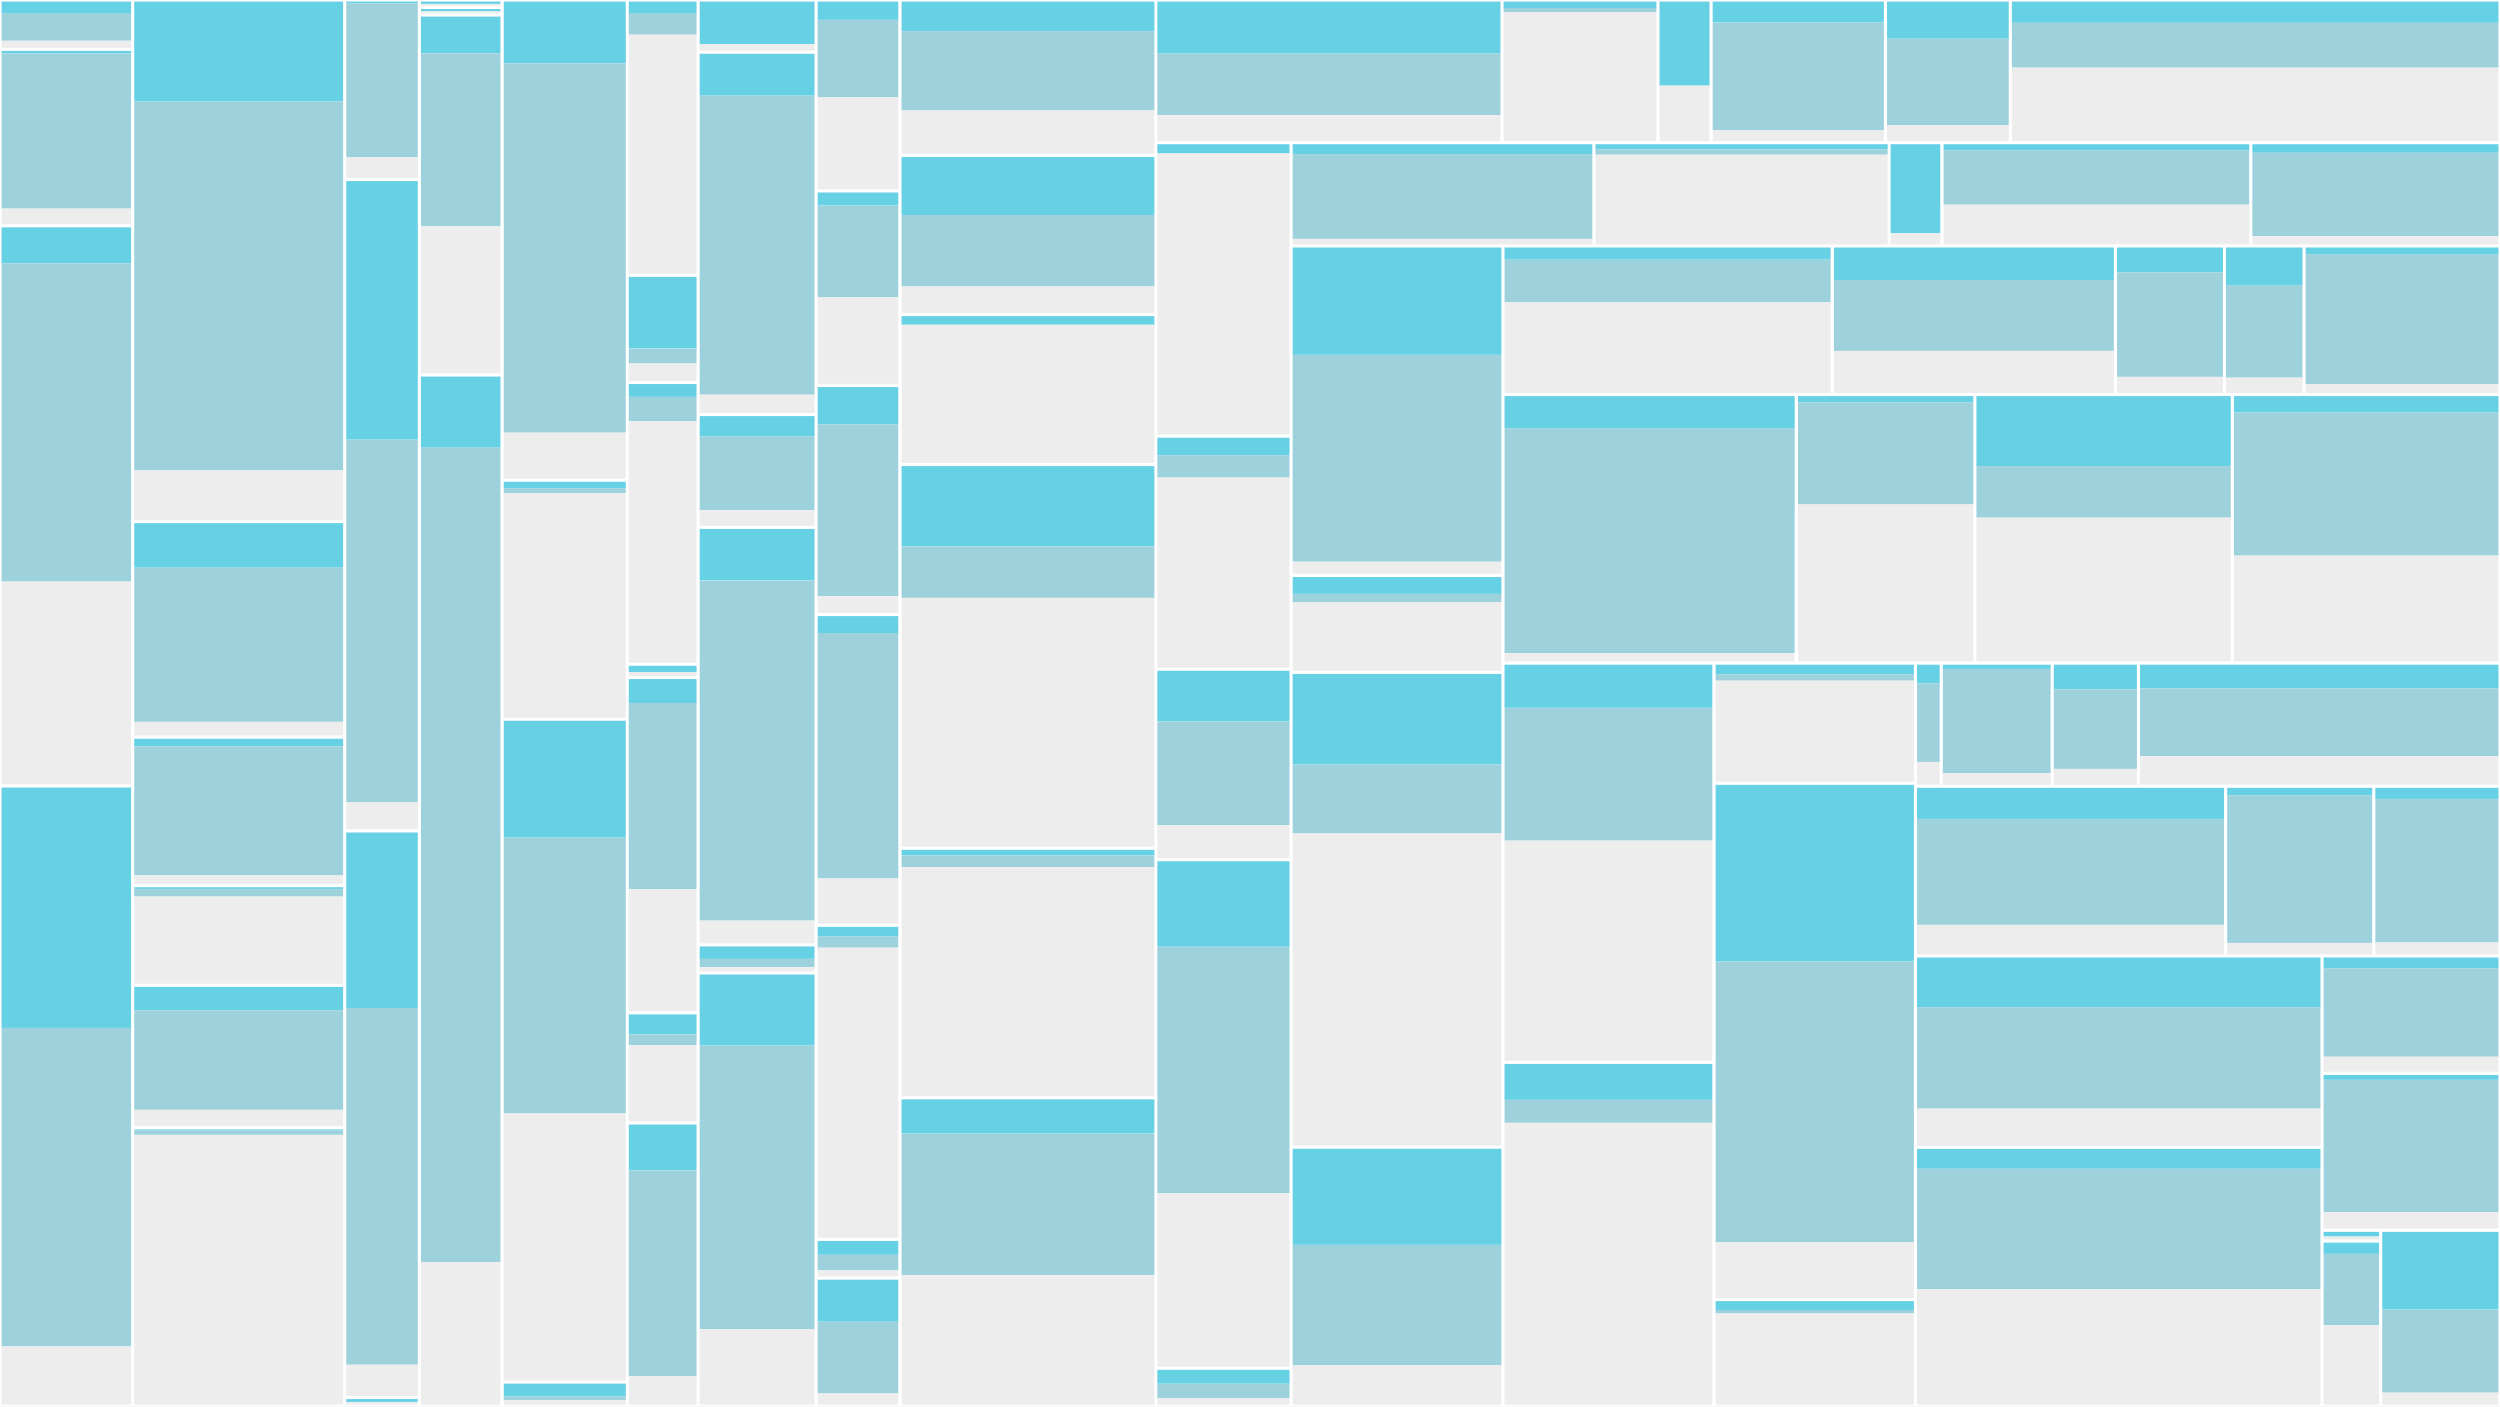
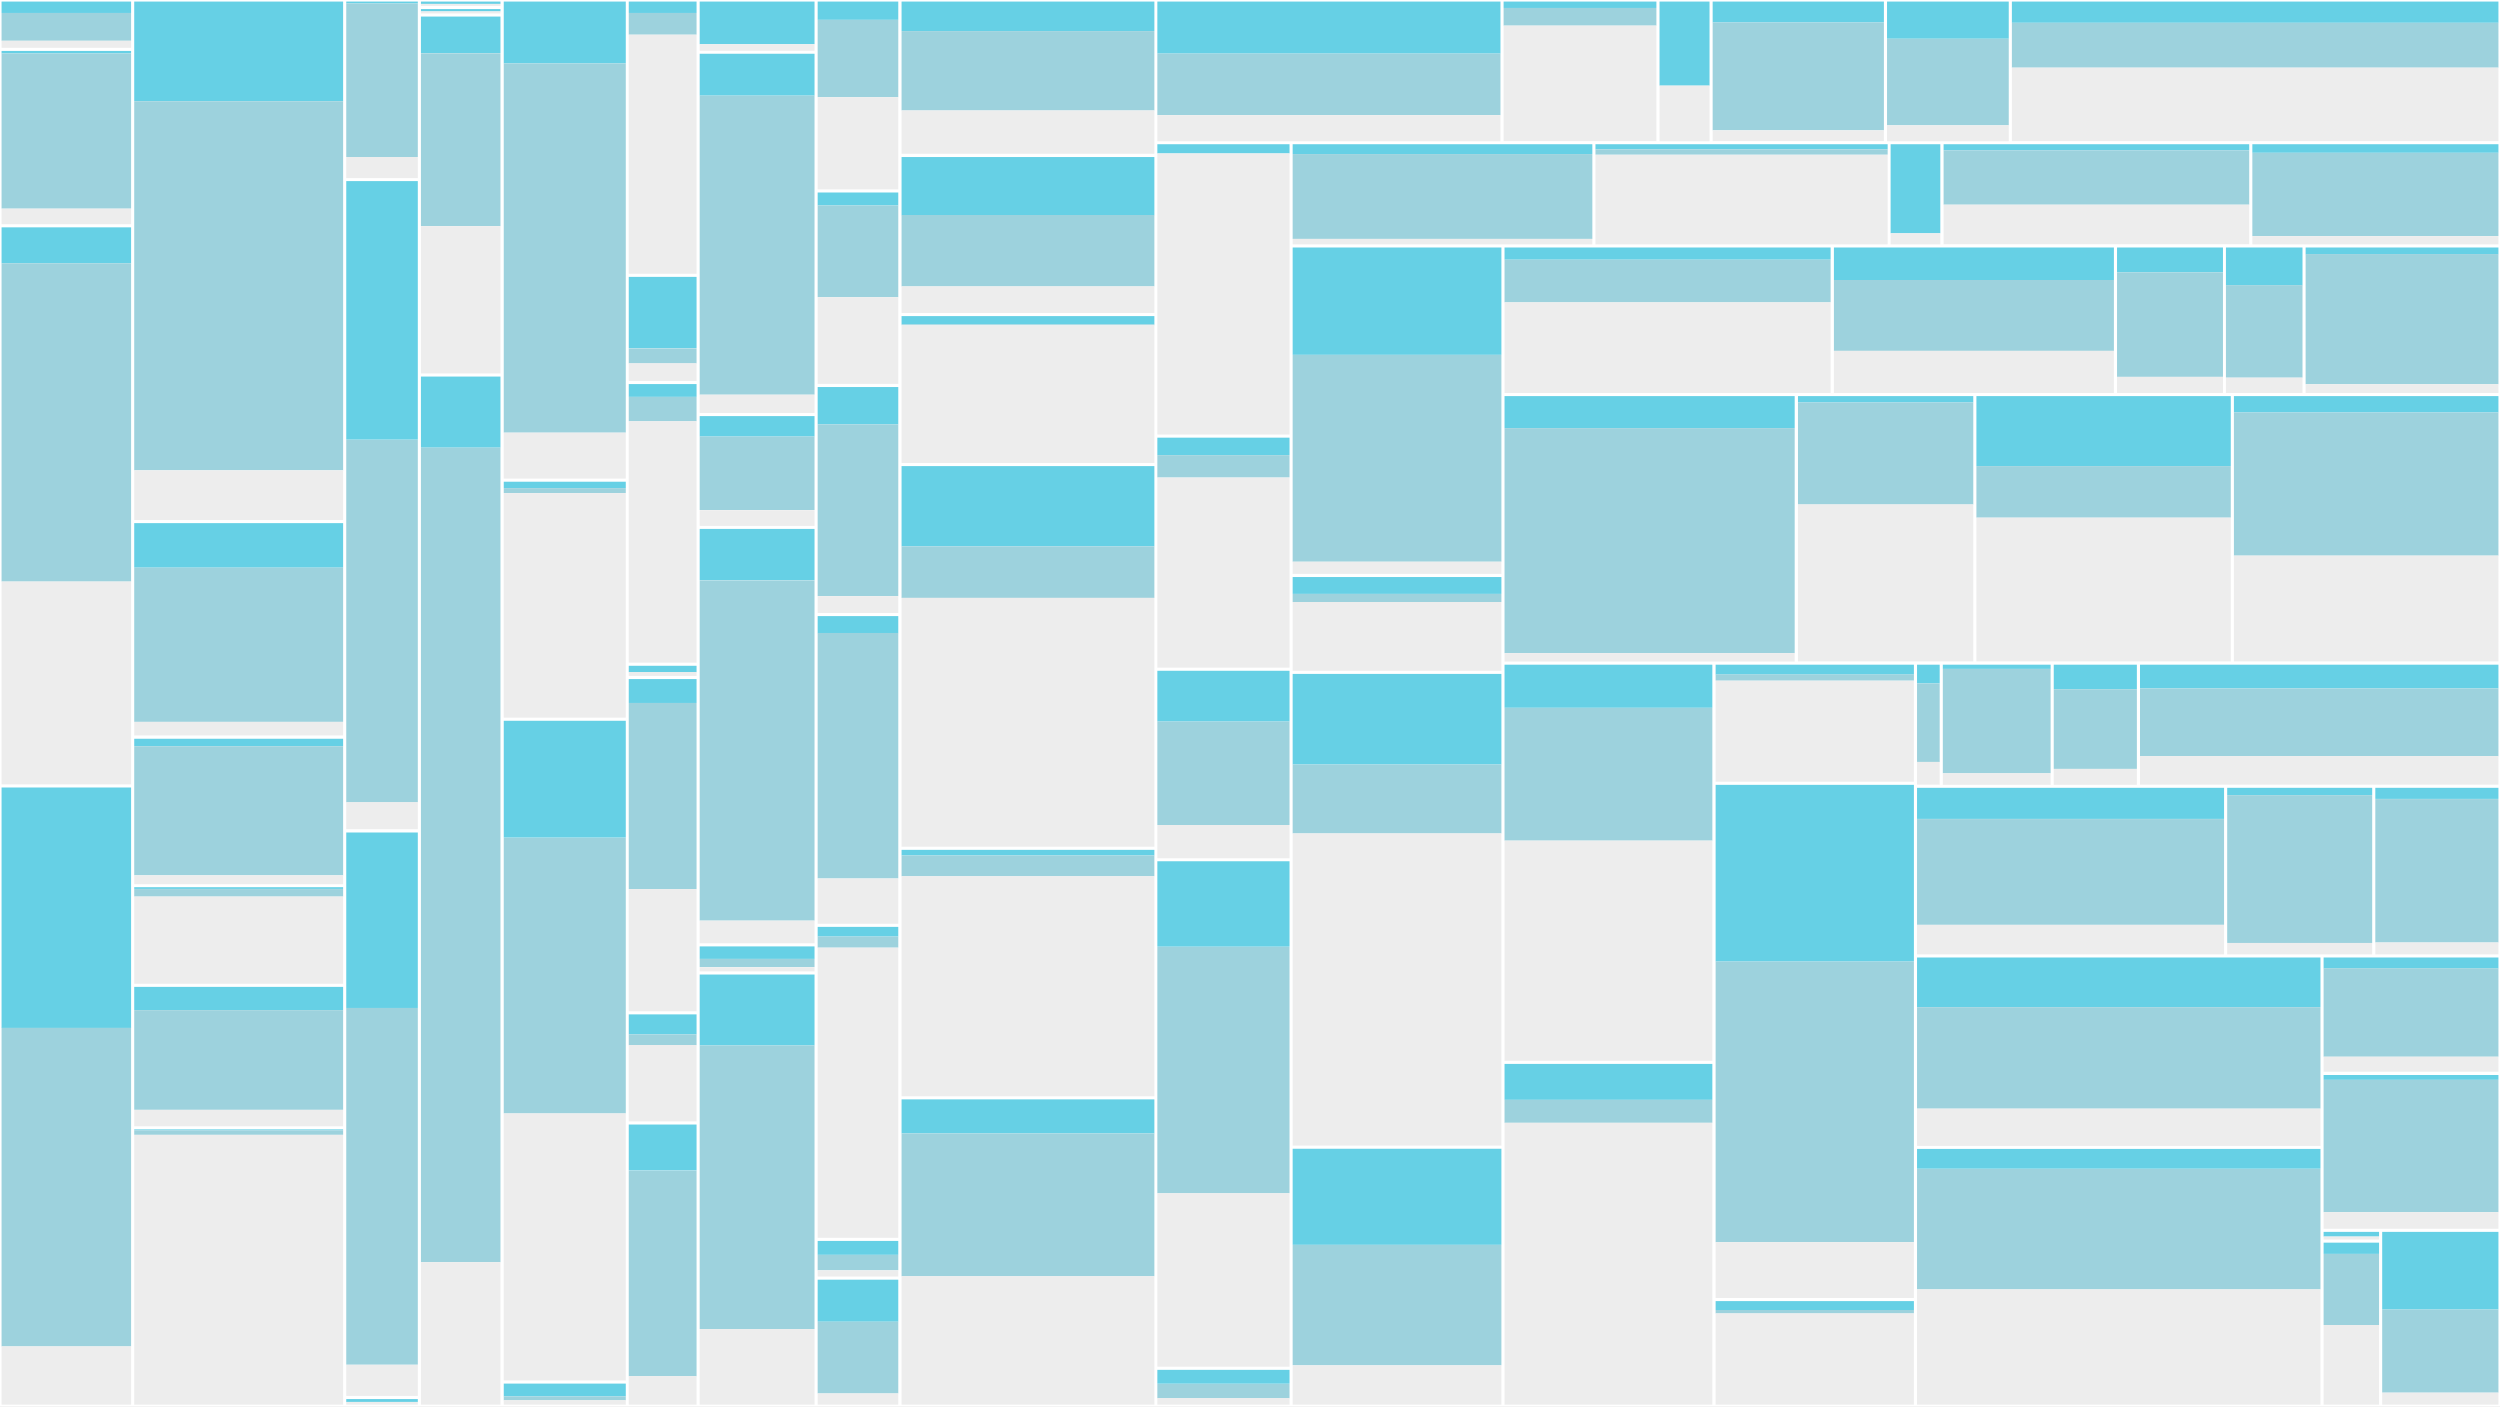
<svg xmlns="http://www.w3.org/2000/svg" viewBox="0 0 1600 900" width="1600" height="900" role="img" aria-label="Decoded overlay code coverage box tree, cyan band">
  <rect x="0" y="0" width="1600" height="900" fill="#ffffff" />
  <rect x="1" y="1" width="82.9" height="7.3" style="fill:hsl(190, 71%, 65%);fill:oklch(0.645 0.128 200)" />
  <rect x="1" y="8.3" width="82.9" height="17.8" style="fill:hsl(190, 48%, 74%);fill:oklch(0.740 0.085 200)" />
  <rect x="1" y="26.1" width="82.9" height="4.5" style="fill:hsl(190, 0%, 93%);fill:oklch(0.930 0.000 200)" />
  <rect x="1" y="32.6" width="82.9" height="1.6" style="fill:hsl(190, 71%, 65%);fill:oklch(0.645 0.128 200)" />
  <rect x="1" y="34.2" width="82.9" height="99.3" style="fill:hsl(190, 48%, 74%);fill:oklch(0.740 0.085 200)" />
  <rect x="1" y="133.6" width="82.9" height="9.9" style="fill:hsl(190, 0%, 93%);fill:oklch(0.930 0.000 200)" />
  <rect x="1" y="145.5" width="82.9" height="23" style="fill:hsl(190, 71%, 65%);fill:oklch(0.645 0.128 200)" />
  <rect x="1" y="168.5" width="82.9" height="203.7" style="fill:hsl(190, 48%, 74%);fill:oklch(0.740 0.085 200)" />
  <rect x="1" y="372.2" width="82.9" height="129.8" style="fill:hsl(190, 0%, 93%);fill:oklch(0.930 0.000 200)" />
  <rect x="1" y="504" width="82.9" height="153.9" style="fill:hsl(190, 71%, 65%);fill:oklch(0.645 0.128 200)" />
  <rect x="1" y="657.8" width="82.9" height="203.9" style="fill:hsl(190, 48%, 74%);fill:oklch(0.740 0.085 200)" />
  <rect x="1" y="861.7" width="82.9" height="37.3" style="fill:hsl(190, 0%, 93%);fill:oklch(0.930 0.000 200)" />
  <rect x="85.9" y="1" width="133.7" height="63.8" style="fill:hsl(190, 71%, 65%);fill:oklch(0.645 0.128 200)" />
  <rect x="85.9" y="64.8" width="133.7" height="236.2" style="fill:hsl(190, 48%, 74%);fill:oklch(0.740 0.085 200)" />
  <rect x="85.9" y="301" width="133.7" height="31.8" style="fill:hsl(190, 0%, 93%);fill:oklch(0.930 0.000 200)" />
  <rect x="85.9" y="334.8" width="133.7" height="28.5" style="fill:hsl(190, 71%, 65%);fill:oklch(0.645 0.128 200)" />
  <rect x="85.9" y="363.3" width="133.7" height="98.7" style="fill:hsl(190, 48%, 74%);fill:oklch(0.740 0.085 200)" />
  <rect x="85.9" y="462" width="133.7" height="8.7" style="fill:hsl(190, 0%, 93%);fill:oklch(0.930 0.000 200)" />
  <rect x="85.9" y="472.8" width="133.7" height="4.8" style="fill:hsl(190, 71%, 65%);fill:oklch(0.645 0.128 200)" />
  <rect x="85.9" y="477.6" width="133.7" height="82.6" style="fill:hsl(190, 48%, 74%);fill:oklch(0.740 0.085 200)" />
  <rect x="85.9" y="560.2" width="133.7" height="5.7" style="fill:hsl(190, 0%, 93%);fill:oklch(0.930 0.000 200)" />
  <rect x="85.9" y="567.8" width="133.7" height="1.1" style="fill:hsl(190, 71%, 65%);fill:oklch(0.645 0.128 200)" />
  <rect x="85.9" y="569" width="133.7" height="4.8" style="fill:hsl(190, 48%, 74%);fill:oklch(0.740 0.085 200)" />
  <rect x="85.9" y="573.8" width="133.7" height="55.8" style="fill:hsl(190, 0%, 93%);fill:oklch(0.930 0.000 200)" />
  <rect x="85.9" y="631.6" width="133.7" height="14.9" style="fill:hsl(190, 71%, 65%);fill:oklch(0.645 0.128 200)" />
  <rect x="85.9" y="646.5" width="133.7" height="63.8" style="fill:hsl(190, 48%, 74%);fill:oklch(0.740 0.085 200)" />
  <rect x="85.9" y="710.3" width="133.7" height="10.5" style="fill:hsl(190, 0%, 93%);fill:oklch(0.930 0.000 200)" />
  <rect x="85.9" y="722.8" width="133.7" height="0.6" style="fill:hsl(190, 71%, 65%);fill:oklch(0.645 0.128 200)" />
  <rect x="85.9" y="723.4" width="133.7" height="2.9" style="fill:hsl(190, 48%, 74%);fill:oklch(0.740 0.085 200)" />
  <rect x="85.9" y="726.3" width="133.7" height="172.7" style="fill:hsl(190, 0%, 93%);fill:oklch(0.930 0.000 200)" />
  <rect x="221.6" y="1" width="45.8" height="1.2" style="fill:hsl(190, 71%, 65%);fill:oklch(0.645 0.128 200)" />
  <rect x="221.6" y="2.2" width="45.8" height="98.3" style="fill:hsl(190, 48%, 74%);fill:oklch(0.740 0.085 200)" />
  <rect x="221.6" y="100.5" width="45.8" height="13.5" style="fill:hsl(190, 0%, 93%);fill:oklch(0.930 0.000 200)" />
  <rect x="221.6" y="115.9" width="45.8" height="165.5" style="fill:hsl(190, 71%, 65%);fill:oklch(0.645 0.128 200)" />
  <rect x="221.6" y="281.5" width="45.8" height="232" style="fill:hsl(190, 48%, 74%);fill:oklch(0.740 0.085 200)" />
  <rect x="221.6" y="513.4" width="45.8" height="17.3" style="fill:hsl(190, 0%, 93%);fill:oklch(0.930 0.000 200)" />
  <rect x="221.6" y="532.8" width="45.8" height="112.3" style="fill:hsl(190, 71%, 65%);fill:oklch(0.645 0.128 200)" />
  <rect x="221.6" y="645.1" width="45.8" height="228.3" style="fill:hsl(190, 48%, 74%);fill:oklch(0.740 0.085 200)" />
  <rect x="221.6" y="873.5" width="45.8" height="19.9" style="fill:hsl(190, 0%, 93%);fill:oklch(0.930 0.000 200)" />
  <rect x="221.6" y="895.4" width="45.8" height="1.9" style="fill:hsl(190, 71%, 65%);fill:oklch(0.645 0.128 200)" />
  <rect x="221.6" y="897.2" width="45.8" height="1.8" style="fill:hsl(190, 0%, 93%);fill:oklch(0.930 0.000 200)" />
  <rect x="269.4" y="1" width="50.9" height="1.5" style="fill:hsl(190, 71%, 65%);fill:oklch(0.645 0.128 200)" />
  <rect x="269.4" y="2.5" width="50.9" height="1.3" style="fill:hsl(190, 0%, 93%);fill:oklch(0.930 0.000 200)" />
  <rect x="269.4" y="5.8" width="50.9" height="1.5" style="fill:hsl(190, 71%, 65%);fill:oklch(0.645 0.128 200)" />
  <rect x="269.4" y="7.3" width="50.9" height="1.3" style="fill:hsl(190, 0%, 93%);fill:oklch(0.930 0.000 200)" />
  <rect x="269.4" y="10.6" width="50.9" height="23.4" style="fill:hsl(190, 71%, 65%);fill:oklch(0.645 0.128 200)" />
  <rect x="269.4" y="34.1" width="50.9" height="110.6" style="fill:hsl(190, 48%, 74%);fill:oklch(0.740 0.085 200)" />
  <rect x="269.4" y="144.7" width="50.9" height="94.3" style="fill:hsl(190, 0%, 93%);fill:oklch(0.930 0.000 200)" />
  <rect x="269.4" y="241" width="50.9" height="45.5" style="fill:hsl(190, 71%, 65%);fill:oklch(0.645 0.128 200)" />
  <rect x="269.4" y="286.5" width="50.9" height="521.3" style="fill:hsl(190, 48%, 74%);fill:oklch(0.740 0.085 200)" />
  <rect x="269.4" y="807.8" width="50.9" height="91.2" style="fill:hsl(190, 0%, 93%);fill:oklch(0.930 0.000 200)" />
  <rect x="322.4" y="1" width="78.1" height="39.6" style="fill:hsl(190, 71%, 65%);fill:oklch(0.645 0.128 200)" />
  <rect x="322.4" y="40.6" width="78.1" height="236.3" style="fill:hsl(190, 48%, 74%);fill:oklch(0.740 0.085 200)" />
  <rect x="322.4" y="276.9" width="78.1" height="29.4" style="fill:hsl(190, 0%, 93%);fill:oklch(0.930 0.000 200)" />
  <rect x="322.4" y="308.3" width="78.1" height="4.1" style="fill:hsl(190, 71%, 65%);fill:oklch(0.645 0.128 200)" />
  <rect x="322.4" y="312.4" width="78.1" height="3.2" style="fill:hsl(190, 48%, 74%);fill:oklch(0.740 0.085 200)" />
  <rect x="322.4" y="315.6" width="78.1" height="143.7" style="fill:hsl(190, 0%, 93%);fill:oklch(0.930 0.000 200)" />
  <rect x="322.4" y="461.3" width="78.1" height="74.8" style="fill:hsl(190, 71%, 65%);fill:oklch(0.645 0.128 200)" />
  <rect x="322.4" y="536.2" width="78.1" height="176.4" style="fill:hsl(190, 48%, 74%);fill:oklch(0.740 0.085 200)" />
  <rect x="322.4" y="712.6" width="78.1" height="170.9" style="fill:hsl(190, 0%, 93%);fill:oklch(0.930 0.000 200)" />
  <rect x="322.4" y="885.5" width="78.1" height="8.2" style="fill:hsl(190, 71%, 65%);fill:oklch(0.645 0.128 200)" />
  <rect x="322.4" y="893.7" width="78.1" height="2.5" style="fill:hsl(190, 48%, 74%);fill:oklch(0.740 0.085 200)" />
  <rect x="322.4" y="896.1" width="78.1" height="2.9" style="fill:hsl(190, 0%, 93%);fill:oklch(0.930 0.000 200)" />
  <rect x="402.4" y="1" width="43.4" height="7.3" style="fill:hsl(190, 71%, 65%);fill:oklch(0.645 0.128 200)" />
  <rect x="402.4" y="8.3" width="43.4" height="13.9" style="fill:hsl(190, 48%, 74%);fill:oklch(0.740 0.085 200)" />
  <rect x="402.4" y="22.2" width="43.4" height="153" style="fill:hsl(190, 0%, 93%);fill:oklch(0.930 0.000 200)" />
  <rect x="402.4" y="177.2" width="43.4" height="45.7" style="fill:hsl(190, 71%, 65%);fill:oklch(0.645 0.128 200)" />
  <rect x="402.4" y="223" width="43.4" height="9.6" style="fill:hsl(190, 48%, 74%);fill:oklch(0.740 0.085 200)" />
  <rect x="402.4" y="232.5" width="43.4" height="11.3" style="fill:hsl(190, 0%, 93%);fill:oklch(0.930 0.000 200)" />
  <rect x="402.4" y="245.8" width="43.4" height="8.2" style="fill:hsl(190, 71%, 65%);fill:oklch(0.645 0.128 200)" />
  <rect x="402.4" y="254" width="43.4" height="15.6" style="fill:hsl(190, 48%, 74%);fill:oklch(0.740 0.085 200)" />
  <rect x="402.4" y="269.6" width="43.4" height="154.5" style="fill:hsl(190, 0%, 93%);fill:oklch(0.930 0.000 200)" />
  <rect x="402.4" y="426.1" width="43.4" height="4.1" style="fill:hsl(190, 71%, 65%);fill:oklch(0.645 0.128 200)" />
  <rect x="402.4" y="430.1" width="43.4" height="2.5" style="fill:hsl(190, 0%, 93%);fill:oklch(0.930 0.000 200)" />
  <rect x="402.4" y="434.6" width="43.4" height="15.3" style="fill:hsl(190, 71%, 65%);fill:oklch(0.645 0.128 200)" />
  <rect x="402.4" y="449.9" width="43.4" height="119.1" style="fill:hsl(190, 48%, 74%);fill:oklch(0.740 0.085 200)" />
  <rect x="402.4" y="569" width="43.4" height="78.2" style="fill:hsl(190, 0%, 93%);fill:oklch(0.930 0.000 200)" />
  <rect x="402.4" y="649.2" width="43.4" height="12.8" style="fill:hsl(190, 71%, 65%);fill:oklch(0.645 0.128 200)" />
  <rect x="402.4" y="662" width="43.4" height="6.9" style="fill:hsl(190, 48%, 74%);fill:oklch(0.740 0.085 200)" />
  <rect x="402.4" y="668.8" width="43.4" height="48.9" style="fill:hsl(190, 0%, 93%);fill:oklch(0.930 0.000 200)" />
  <rect x="402.4" y="719.7" width="43.4" height="29.4" style="fill:hsl(190, 71%, 65%);fill:oklch(0.645 0.128 200)" />
  <rect x="402.4" y="749.2" width="43.4" height="131.6" style="fill:hsl(190, 48%, 74%);fill:oklch(0.740 0.085 200)" />
  <rect x="402.4" y="880.7" width="43.4" height="18.3" style="fill:hsl(190, 0%, 93%);fill:oklch(0.930 0.000 200)" />
  <rect x="447.8" y="1" width="73.5" height="27.3" style="fill:hsl(190, 71%, 65%);fill:oklch(0.645 0.128 200)" />
  <rect x="447.8" y="28.3" width="73.5" height="4.2" style="fill:hsl(190, 0%, 93%);fill:oklch(0.930 0.000 200)" />
  <rect x="447.8" y="34.4" width="73.5" height="26.8" style="fill:hsl(190, 71%, 65%);fill:oklch(0.645 0.128 200)" />
  <rect x="447.8" y="61.2" width="73.5" height="191.4" style="fill:hsl(190, 48%, 74%);fill:oklch(0.740 0.085 200)" />
  <rect x="447.8" y="252.6" width="73.5" height="11.7" style="fill:hsl(190, 0%, 93%);fill:oklch(0.930 0.000 200)" />
  <rect x="447.8" y="266.3" width="73.5" height="13.1" style="fill:hsl(190, 71%, 65%);fill:oklch(0.645 0.128 200)" />
  <rect x="447.8" y="279.4" width="73.5" height="47" style="fill:hsl(190, 48%, 74%);fill:oklch(0.740 0.085 200)" />
  <rect x="447.8" y="326.5" width="73.5" height="10.1" style="fill:hsl(190, 0%, 93%);fill:oklch(0.930 0.000 200)" />
  <rect x="447.8" y="338.5" width="73.5" height="32.9" style="fill:hsl(190, 71%, 65%);fill:oklch(0.645 0.128 200)" />
  <rect x="447.8" y="371.5" width="73.5" height="217.7" style="fill:hsl(190, 48%, 74%);fill:oklch(0.740 0.085 200)" />
  <rect x="447.8" y="589.2" width="73.5" height="14.5" style="fill:hsl(190, 0%, 93%);fill:oklch(0.930 0.000 200)" />
  <rect x="447.8" y="605.7" width="73.5" height="8" style="fill:hsl(190, 71%, 65%);fill:oklch(0.645 0.128 200)" />
  <rect x="447.8" y="613.7" width="73.5" height="5.2" style="fill:hsl(190, 48%, 74%);fill:oklch(0.740 0.085 200)" />
  <rect x="447.8" y="619" width="73.5" height="2.7" style="fill:hsl(190, 0%, 93%);fill:oklch(0.930 0.000 200)" />
  <rect x="447.8" y="623.7" width="73.5" height="45.4" style="fill:hsl(190, 71%, 65%);fill:oklch(0.645 0.128 200)" />
  <rect x="447.8" y="669.1" width="73.5" height="181.5" style="fill:hsl(190, 48%, 74%);fill:oklch(0.740 0.085 200)" />
  <rect x="447.8" y="850.6" width="73.5" height="48.4" style="fill:hsl(190, 0%, 93%);fill:oklch(0.930 0.000 200)" />
  <rect x="523.3" y="1" width="51.6" height="11.7" style="fill:hsl(190, 71%, 65%);fill:oklch(0.645 0.128 200)" />
  <rect x="523.3" y="12.7" width="51.6" height="49.5" style="fill:hsl(190, 48%, 74%);fill:oklch(0.740 0.085 200)" />
  <rect x="523.3" y="62.2" width="51.6" height="59" style="fill:hsl(190, 0%, 93%);fill:oklch(0.930 0.000 200)" />
  <rect x="523.3" y="123.2" width="51.6" height="8.3" style="fill:hsl(190, 71%, 65%);fill:oklch(0.645 0.128 200)" />
  <rect x="523.3" y="131.5" width="51.6" height="58.7" style="fill:hsl(190, 48%, 74%);fill:oklch(0.740 0.085 200)" />
  <rect x="523.3" y="190.2" width="51.6" height="55.5" style="fill:hsl(190, 0%, 93%);fill:oklch(0.930 0.000 200)" />
  <rect x="523.3" y="247.7" width="51.6" height="23.9" style="fill:hsl(190, 71%, 65%);fill:oklch(0.645 0.128 200)" />
  <rect x="523.3" y="271.6" width="51.6" height="109.9" style="fill:hsl(190, 48%, 74%);fill:oklch(0.740 0.085 200)" />
  <rect x="523.3" y="381.5" width="51.6" height="10.8" style="fill:hsl(190, 0%, 93%);fill:oklch(0.930 0.000 200)" />
  <rect x="523.3" y="394.3" width="51.6" height="10.9" style="fill:hsl(190, 71%, 65%);fill:oklch(0.645 0.128 200)" />
  <rect x="523.3" y="405.1" width="51.6" height="157.1" style="fill:hsl(190, 48%, 74%);fill:oklch(0.740 0.085 200)" />
  <rect x="523.3" y="562.3" width="51.6" height="28.9" style="fill:hsl(190, 0%, 93%);fill:oklch(0.930 0.000 200)" />
  <rect x="523.3" y="593.2" width="51.6" height="6.2" style="fill:hsl(190, 71%, 65%);fill:oklch(0.645 0.128 200)" />
  <rect x="523.3" y="599.4" width="51.6" height="7.1" style="fill:hsl(190, 48%, 74%);fill:oklch(0.740 0.085 200)" />
  <rect x="523.3" y="606.5" width="51.6" height="185.7" style="fill:hsl(190, 0%, 93%);fill:oklch(0.930 0.000 200)" />
  <rect x="523.3" y="794.2" width="51.6" height="8.9" style="fill:hsl(190, 71%, 65%);fill:oklch(0.645 0.128 200)" />
  <rect x="523.3" y="803.1" width="51.6" height="9.9" style="fill:hsl(190, 48%, 74%);fill:oklch(0.740 0.085 200)" />
  <rect x="523.3" y="813" width="51.6" height="4" style="fill:hsl(190, 0%, 93%);fill:oklch(0.930 0.000 200)" />
  <rect x="523.3" y="819" width="51.6" height="26.9" style="fill:hsl(190, 71%, 65%);fill:oklch(0.645 0.128 200)" />
  <rect x="523.3" y="845.9" width="51.6" height="45.9" style="fill:hsl(190, 48%, 74%);fill:oklch(0.740 0.085 200)" />
  <rect x="523.3" y="891.8" width="51.6" height="7.2" style="fill:hsl(190, 0%, 93%);fill:oklch(0.930 0.000 200)" />
  <rect x="577" y="1" width="161.8" height="18.9" style="fill:hsl(190, 71%, 65%);fill:oklch(0.645 0.128 200)" />
  <rect x="577" y="19.9" width="161.8" height="50.8" style="fill:hsl(190, 48%, 74%);fill:oklch(0.740 0.085 200)" />
  <rect x="577" y="70.7" width="161.8" height="27.7" style="fill:hsl(190, 0%, 93%);fill:oklch(0.930 0.000 200)" />
  <rect x="577" y="100.5" width="161.8" height="37.2" style="fill:hsl(190, 71%, 65%);fill:oklch(0.645 0.128 200)" />
  <rect x="577" y="137.6" width="161.8" height="45.7" style="fill:hsl(190, 48%, 74%);fill:oklch(0.740 0.085 200)" />
  <rect x="577" y="183.3" width="161.8" height="17" style="fill:hsl(190, 0%, 93%);fill:oklch(0.930 0.000 200)" />
  <rect x="577" y="202.3" width="161.8" height="5.3" style="fill:hsl(190, 71%, 65%);fill:oklch(0.645 0.128 200)" />
  <rect x="577" y="207.6" width="161.8" height="0.6" style="fill:hsl(190, 48%, 74%);fill:oklch(0.740 0.085 200)" />
  <rect x="577" y="208.2" width="161.8" height="88.1" style="fill:hsl(190, 0%, 93%);fill:oklch(0.930 0.000 200)" />
  <rect x="577" y="298.3" width="161.8" height="51.4" style="fill:hsl(190, 71%, 65%);fill:oklch(0.645 0.128 200)" />
  <rect x="577" y="349.7" width="161.8" height="33" style="fill:hsl(190, 48%, 74%);fill:oklch(0.740 0.085 200)" />
  <rect x="577" y="382.6" width="161.8" height="159.3" style="fill:hsl(190, 0%, 93%);fill:oklch(0.930 0.000 200)" />
  <rect x="577" y="543.9" width="161.8" height="3.6" style="fill:hsl(190, 71%, 65%);fill:oklch(0.645 0.128 200)" />
-   <rect x="577" y="547.5" width="161.8" height="7.5" style="fill:hsl(190, 48%, 74%);fill:oklch(0.740 0.085 200)" />
-   <rect x="577" y="555" width="161.8" height="146.6" style="fill:hsl(190, 0%, 93%);fill:oklch(0.930 0.000 200)" />
+   <rect x="577" y="547.5" width="161.8" height="13.3" style="fill:hsl(190, 48%, 74%);fill:oklch(0.740 0.085 200)" />
+   <rect x="577" y="560.8" width="161.8" height="140.8" style="fill:hsl(190, 0%, 93%);fill:oklch(0.930 0.000 200)" />
  <rect x="577" y="703.6" width="161.8" height="21.8" style="fill:hsl(190, 71%, 65%);fill:oklch(0.645 0.128 200)" />
-   <rect x="577" y="725.4" width="161.8" height="90.7" style="fill:hsl(190, 48%, 74%);fill:oklch(0.740 0.085 200)" />
-   <rect x="577" y="816.1" width="161.8" height="82.9" style="fill:hsl(190, 0%, 93%);fill:oklch(0.930 0.000 200)" />
+   <rect x="577" y="725.4" width="161.8" height="91.4" style="fill:hsl(190, 48%, 74%);fill:oklch(0.740 0.085 200)" />
+   <rect x="577" y="816.8" width="161.8" height="82.2" style="fill:hsl(190, 0%, 93%);fill:oklch(0.930 0.000 200)" />
  <rect x="740.7" y="1" width="219.6" height="33.3" style="fill:hsl(190, 71%, 65%);fill:oklch(0.645 0.128 200)" />
  <rect x="740.7" y="34.3" width="219.6" height="39.4" style="fill:hsl(190, 48%, 74%);fill:oklch(0.740 0.085 200)" />
  <rect x="740.7" y="73.7" width="219.6" height="16.7" style="fill:hsl(190, 0%, 93%);fill:oklch(0.930 0.000 200)" />
  <rect x="962.3" y="1" width="97.8" height="4.1" style="fill:hsl(190, 71%, 65%);fill:oklch(0.645 0.128 200)" />
-   <rect x="962.3" y="5.1" width="97.8" height="2.6" style="fill:hsl(190, 48%, 74%);fill:oklch(0.740 0.085 200)" />
-   <rect x="962.3" y="7.7" width="97.8" height="82.6" style="fill:hsl(190, 0%, 93%);fill:oklch(0.930 0.000 200)" />
+   <rect x="962.3" y="5.1" width="97.8" height="11.3" style="fill:hsl(190, 48%, 74%);fill:oklch(0.740 0.085 200)" />
+   <rect x="962.3" y="16.4" width="97.8" height="73.9" style="fill:hsl(190, 0%, 93%);fill:oklch(0.930 0.000 200)" />
  <rect x="1062.1" y="1" width="32" height="53.8" style="fill:hsl(190, 71%, 65%);fill:oklch(0.645 0.128 200)" />
  <rect x="1062.1" y="54.8" width="32" height="35.6" style="fill:hsl(190, 0%, 93%);fill:oklch(0.930 0.000 200)" />
  <rect x="1096.1" y="1" width="109.6" height="13.4" style="fill:hsl(190, 71%, 65%);fill:oklch(0.645 0.128 200)" />
  <rect x="1096.1" y="14.4" width="109.6" height="69" style="fill:hsl(190, 48%, 74%);fill:oklch(0.740 0.085 200)" />
  <rect x="1096.1" y="83.4" width="109.6" height="6.9" style="fill:hsl(190, 0%, 93%);fill:oklch(0.930 0.000 200)" />
  <rect x="1207.7" y="1" width="77.9" height="23.8" style="fill:hsl(190, 71%, 65%);fill:oklch(0.645 0.128 200)" />
  <rect x="1207.7" y="24.8" width="77.9" height="55.4" style="fill:hsl(190, 48%, 74%);fill:oklch(0.740 0.085 200)" />
  <rect x="1207.7" y="80.2" width="77.9" height="10.2" style="fill:hsl(190, 0%, 93%);fill:oklch(0.930 0.000 200)" />
  <rect x="1287.6" y="1" width="311.4" height="13.6" style="fill:hsl(190, 71%, 65%);fill:oklch(0.645 0.128 200)" />
  <rect x="1287.6" y="14.6" width="311.4" height="28.7" style="fill:hsl(190, 48%, 74%);fill:oklch(0.740 0.085 200)" />
  <rect x="1287.6" y="43.3" width="311.4" height="47" style="fill:hsl(190, 0%, 93%);fill:oklch(0.930 0.000 200)" />
  <rect x="740.7" y="92.3" width="84.6" height="5.9" style="fill:hsl(190, 71%, 65%);fill:oklch(0.645 0.128 200)" />
  <rect x="740.7" y="98.2" width="84.6" height="179.9" style="fill:hsl(190, 0%, 93%);fill:oklch(0.930 0.000 200)" />
  <rect x="740.7" y="280.1" width="84.6" height="11.2" style="fill:hsl(190, 71%, 65%);fill:oklch(0.645 0.128 200)" />
  <rect x="740.7" y="291.3" width="84.6" height="14.3" style="fill:hsl(190, 48%, 74%);fill:oklch(0.740 0.085 200)" />
  <rect x="740.7" y="305.7" width="84.6" height="121.6" style="fill:hsl(190, 0%, 93%);fill:oklch(0.930 0.000 200)" />
  <rect x="740.7" y="429.3" width="84.6" height="32.5" style="fill:hsl(190, 71%, 65%);fill:oklch(0.645 0.128 200)" />
  <rect x="740.7" y="461.8" width="84.6" height="66.2" style="fill:hsl(190, 48%, 74%);fill:oklch(0.740 0.085 200)" />
  <rect x="740.7" y="528" width="84.6" height="21.3" style="fill:hsl(190, 0%, 93%);fill:oklch(0.930 0.000 200)" />
  <rect x="740.7" y="551.2" width="84.6" height="54.7" style="fill:hsl(190, 71%, 65%);fill:oklch(0.645 0.128 200)" />
  <rect x="740.7" y="606" width="84.6" height="157.7" style="fill:hsl(190, 48%, 74%);fill:oklch(0.740 0.085 200)" />
  <rect x="740.7" y="763.7" width="84.6" height="111" style="fill:hsl(190, 0%, 93%);fill:oklch(0.930 0.000 200)" />
  <rect x="740.7" y="876.7" width="84.6" height="8.9" style="fill:hsl(190, 71%, 65%);fill:oklch(0.645 0.128 200)" />
  <rect x="740.7" y="885.7" width="84.6" height="9.2" style="fill:hsl(190, 48%, 74%);fill:oklch(0.740 0.085 200)" />
  <rect x="740.7" y="894.8" width="84.6" height="4.2" style="fill:hsl(190, 0%, 93%);fill:oklch(0.930 0.000 200)" />
  <rect x="827.3" y="92.3" width="191.8" height="6.3" style="fill:hsl(190, 71%, 65%);fill:oklch(0.645 0.128 200)" />
  <rect x="827.3" y="98.6" width="191.8" height="54.3" style="fill:hsl(190, 48%, 74%);fill:oklch(0.740 0.085 200)" />
  <rect x="827.3" y="152.9" width="191.8" height="3.5" style="fill:hsl(190, 0%, 93%);fill:oklch(0.930 0.000 200)" />
  <rect x="1021.1" y="92.3" width="187" height="3.3" style="fill:hsl(190, 71%, 65%);fill:oklch(0.645 0.128 200)" />
  <rect x="1021.1" y="95.6" width="187" height="3.4" style="fill:hsl(190, 48%, 74%);fill:oklch(0.740 0.085 200)" />
  <rect x="1021.1" y="99.1" width="187" height="57.3" style="fill:hsl(190, 0%, 93%);fill:oklch(0.930 0.000 200)" />
  <rect x="1210" y="92.3" width="31.8" height="57" style="fill:hsl(190, 71%, 65%);fill:oklch(0.645 0.128 200)" />
  <rect x="1210" y="149.3" width="31.8" height="7.1" style="fill:hsl(190, 0%, 93%);fill:oklch(0.930 0.000 200)" />
  <rect x="1243.9" y="92.3" width="195.6" height="3.9" style="fill:hsl(190, 71%, 65%);fill:oklch(0.645 0.128 200)" />
  <rect x="1243.9" y="96.2" width="195.6" height="34.8" style="fill:hsl(190, 48%, 74%);fill:oklch(0.740 0.085 200)" />
  <rect x="1243.9" y="131" width="195.6" height="25.3" style="fill:hsl(190, 0%, 93%);fill:oklch(0.930 0.000 200)" />
  <rect x="1441.5" y="92.3" width="157.5" height="5.5" style="fill:hsl(190, 71%, 65%);fill:oklch(0.645 0.128 200)" />
  <rect x="1441.5" y="97.8" width="157.5" height="53.3" style="fill:hsl(190, 48%, 74%);fill:oklch(0.740 0.085 200)" />
  <rect x="1441.5" y="151.1" width="157.5" height="5.3" style="fill:hsl(190, 0%, 93%);fill:oklch(0.930 0.000 200)" />
  <rect x="827.3" y="158.4" width="133.6" height="68.7" style="fill:hsl(190, 71%, 65%);fill:oklch(0.645 0.128 200)" />
  <rect x="827.3" y="227.1" width="133.6" height="132.4" style="fill:hsl(190, 48%, 74%);fill:oklch(0.740 0.085 200)" />
  <rect x="827.3" y="359.5" width="133.6" height="7.8" style="fill:hsl(190, 0%, 93%);fill:oklch(0.930 0.000 200)" />
  <rect x="827.3" y="369.3" width="133.6" height="10.8" style="fill:hsl(190, 71%, 65%);fill:oklch(0.645 0.128 200)" />
  <rect x="827.3" y="380.1" width="133.6" height="5.2" style="fill:hsl(190, 48%, 74%);fill:oklch(0.740 0.085 200)" />
  <rect x="827.3" y="385.3" width="133.6" height="44" style="fill:hsl(190, 0%, 93%);fill:oklch(0.930 0.000 200)" />
  <rect x="827.3" y="431.3" width="133.6" height="58" style="fill:hsl(190, 71%, 65%);fill:oklch(0.645 0.128 200)" />
  <rect x="827.3" y="489.3" width="133.6" height="44.1" style="fill:hsl(190, 48%, 74%);fill:oklch(0.740 0.085 200)" />
  <rect x="827.3" y="533.4" width="133.6" height="199.8" style="fill:hsl(190, 0%, 93%);fill:oklch(0.930 0.000 200)" />
  <rect x="827.3" y="735.2" width="133.6" height="61.5" style="fill:hsl(190, 71%, 65%);fill:oklch(0.645 0.128 200)" />
  <rect x="827.3" y="796.7" width="133.6" height="77.1" style="fill:hsl(190, 48%, 74%);fill:oklch(0.740 0.085 200)" />
  <rect x="827.3" y="873.9" width="133.6" height="25.1" style="fill:hsl(190, 0%, 93%);fill:oklch(0.930 0.000 200)" />
  <rect x="962.9" y="158.4" width="208.7" height="7.8" style="fill:hsl(190, 71%, 65%);fill:oklch(0.645 0.128 200)" />
  <rect x="962.9" y="166.2" width="208.7" height="27.3" style="fill:hsl(190, 48%, 74%);fill:oklch(0.740 0.085 200)" />
  <rect x="962.9" y="193.5" width="208.7" height="58" style="fill:hsl(190, 0%, 93%);fill:oklch(0.930 0.000 200)" />
  <rect x="1173.7" y="158.4" width="179.2" height="20.8" style="fill:hsl(190, 71%, 65%);fill:oklch(0.645 0.128 200)" />
  <rect x="1173.7" y="179.2" width="179.2" height="45.4" style="fill:hsl(190, 48%, 74%);fill:oklch(0.740 0.085 200)" />
  <rect x="1173.7" y="224.5" width="179.2" height="27" style="fill:hsl(190, 0%, 93%);fill:oklch(0.930 0.000 200)" />
  <rect x="1354.9" y="158.4" width="67.8" height="15.9" style="fill:hsl(190, 71%, 65%);fill:oklch(0.645 0.128 200)" />
  <rect x="1354.9" y="174.3" width="67.8" height="66.9" style="fill:hsl(190, 48%, 74%);fill:oklch(0.740 0.085 200)" />
  <rect x="1354.9" y="241.2" width="67.8" height="10.3" style="fill:hsl(190, 0%, 93%);fill:oklch(0.930 0.000 200)" />
  <rect x="1424.6" y="158.4" width="49" height="24.2" style="fill:hsl(190, 71%, 65%);fill:oklch(0.645 0.128 200)" />
  <rect x="1424.6" y="182.5" width="49" height="59.2" style="fill:hsl(190, 48%, 74%);fill:oklch(0.740 0.085 200)" />
  <rect x="1424.6" y="241.7" width="49" height="9.8" style="fill:hsl(190, 0%, 93%);fill:oklch(0.930 0.000 200)" />
  <rect x="1475.6" y="158.4" width="123.4" height="4.3" style="fill:hsl(190, 71%, 65%);fill:oklch(0.645 0.128 200)" />
  <rect x="1475.6" y="162.6" width="123.4" height="83.3" style="fill:hsl(190, 48%, 74%);fill:oklch(0.740 0.085 200)" />
  <rect x="1475.6" y="245.9" width="123.4" height="5.6" style="fill:hsl(190, 0%, 93%);fill:oklch(0.930 0.000 200)" />
  <rect x="962.9" y="253.5" width="185.7" height="20.5" style="fill:hsl(190, 71%, 65%);fill:oklch(0.645 0.128 200)" />
  <rect x="962.9" y="274" width="185.7" height="144" style="fill:hsl(190, 48%, 74%);fill:oklch(0.740 0.085 200)" />
  <rect x="962.9" y="418" width="185.7" height="5.4" style="fill:hsl(190, 0%, 93%);fill:oklch(0.930 0.000 200)" />
  <rect x="1150.7" y="253.5" width="112.2" height="4.1" style="fill:hsl(190, 71%, 65%);fill:oklch(0.645 0.128 200)" />
  <rect x="1150.7" y="257.6" width="112.2" height="65.3" style="fill:hsl(190, 48%, 74%);fill:oklch(0.740 0.085 200)" />
  <rect x="1150.7" y="322.8" width="112.2" height="100.5" style="fill:hsl(190, 0%, 93%);fill:oklch(0.930 0.000 200)" />
  <rect x="1264.9" y="253.5" width="162.8" height="44.8" style="fill:hsl(190, 71%, 65%);fill:oklch(0.645 0.128 200)" />
  <rect x="1264.9" y="298.3" width="162.8" height="33" style="fill:hsl(190, 48%, 74%);fill:oklch(0.740 0.085 200)" />
  <rect x="1264.9" y="331.3" width="162.8" height="92" style="fill:hsl(190, 0%, 93%);fill:oklch(0.930 0.000 200)" />
  <rect x="1429.7" y="253.5" width="169.3" height="10.5" style="fill:hsl(190, 71%, 65%);fill:oklch(0.645 0.128 200)" />
  <rect x="1429.7" y="264" width="169.3" height="91.6" style="fill:hsl(190, 48%, 74%);fill:oklch(0.740 0.085 200)" />
  <rect x="1429.7" y="355.6" width="169.3" height="67.7" style="fill:hsl(190, 0%, 93%);fill:oklch(0.930 0.000 200)" />
  <rect x="962.9" y="425.4" width="133" height="27.6" style="fill:hsl(190, 71%, 65%);fill:oklch(0.645 0.128 200)" />
  <rect x="962.9" y="453" width="133" height="85" style="fill:hsl(190, 48%, 74%);fill:oklch(0.740 0.085 200)" />
  <rect x="962.9" y="538" width="133" height="140.9" style="fill:hsl(190, 0%, 93%);fill:oklch(0.930 0.000 200)" />
  <rect x="962.9" y="680.9" width="133" height="23" style="fill:hsl(190, 71%, 65%);fill:oklch(0.645 0.128 200)" />
  <rect x="962.9" y="703.9" width="133" height="14.7" style="fill:hsl(190, 48%, 74%);fill:oklch(0.740 0.085 200)" />
  <rect x="962.9" y="718.6" width="133" height="180.4" style="fill:hsl(190, 0%, 93%);fill:oklch(0.930 0.000 200)" />
  <rect x="1098" y="425.4" width="126.9" height="6.3" style="fill:hsl(190, 71%, 65%);fill:oklch(0.645 0.128 200)" />
  <rect x="1098" y="431.6" width="126.9" height="4" style="fill:hsl(190, 48%, 74%);fill:oklch(0.740 0.085 200)" />
  <rect x="1098" y="435.7" width="126.9" height="64.6" style="fill:hsl(190, 0%, 93%);fill:oklch(0.930 0.000 200)" />
  <rect x="1098" y="502.3" width="126.9" height="113.1" style="fill:hsl(190, 71%, 65%);fill:oklch(0.645 0.128 200)" />
  <rect x="1098" y="615.4" width="126.9" height="179.6" style="fill:hsl(190, 48%, 74%);fill:oklch(0.740 0.085 200)" />
  <rect x="1098" y="795" width="126.9" height="35.7" style="fill:hsl(190, 0%, 93%);fill:oklch(0.930 0.000 200)" />
  <rect x="1098" y="832.7" width="126.9" height="5.7" style="fill:hsl(190, 71%, 65%);fill:oklch(0.645 0.128 200)" />
  <rect x="1098" y="838.4" width="126.9" height="2.2" style="fill:hsl(190, 48%, 74%);fill:oklch(0.740 0.085 200)" />
  <rect x="1098" y="840.6" width="126.9" height="58.4" style="fill:hsl(190, 0%, 93%);fill:oklch(0.930 0.000 200)" />
  <rect x="1226.9" y="425.4" width="14.5" height="12" style="fill:hsl(190, 71%, 65%);fill:oklch(0.645 0.128 200)" />
  <rect x="1226.9" y="437.4" width="14.5" height="50.3" style="fill:hsl(190, 48%, 74%);fill:oklch(0.740 0.085 200)" />
  <rect x="1226.9" y="487.6" width="14.5" height="14.6" style="fill:hsl(190, 0%, 93%);fill:oklch(0.930 0.000 200)" />
  <rect x="1243.4" y="425.4" width="69" height="2.7" style="fill:hsl(190, 71%, 65%);fill:oklch(0.645 0.128 200)" />
  <rect x="1243.4" y="428.1" width="69" height="66.8" style="fill:hsl(190, 48%, 74%);fill:oklch(0.740 0.085 200)" />
  <rect x="1243.4" y="494.9" width="69" height="7.4" style="fill:hsl(190, 0%, 93%);fill:oklch(0.930 0.000 200)" />
  <rect x="1314.4" y="425.4" width="53.2" height="15.7" style="fill:hsl(190, 71%, 65%);fill:oklch(0.645 0.128 200)" />
  <rect x="1314.4" y="441.1" width="53.2" height="51" style="fill:hsl(190, 48%, 74%);fill:oklch(0.740 0.085 200)" />
  <rect x="1314.4" y="492.1" width="53.2" height="10.2" style="fill:hsl(190, 0%, 93%);fill:oklch(0.930 0.000 200)" />
  <rect x="1369.6" y="425.4" width="229.4" height="15.2" style="fill:hsl(190, 71%, 65%);fill:oklch(0.645 0.128 200)" />
  <rect x="1369.6" y="440.6" width="229.4" height="43.4" style="fill:hsl(190, 48%, 74%);fill:oklch(0.740 0.085 200)" />
  <rect x="1369.6" y="483.9" width="229.4" height="18.3" style="fill:hsl(190, 0%, 93%);fill:oklch(0.930 0.000 200)" />
  <rect x="1226.9" y="504.2" width="196.5" height="19.9" style="fill:hsl(190, 71%, 65%);fill:oklch(0.645 0.128 200)" />
  <rect x="1226.9" y="524.2" width="196.5" height="67.7" style="fill:hsl(190, 48%, 74%);fill:oklch(0.740 0.085 200)" />
  <rect x="1226.9" y="591.9" width="196.5" height="18.9" style="fill:hsl(190, 0%, 93%);fill:oklch(0.930 0.000 200)" />
  <rect x="1425.4" y="504.2" width="92.8" height="4.7" style="fill:hsl(190, 71%, 65%);fill:oklch(0.645 0.128 200)" />
  <rect x="1425.4" y="508.9" width="92.8" height="94.6" style="fill:hsl(190, 48%, 74%);fill:oklch(0.740 0.085 200)" />
  <rect x="1425.4" y="603.5" width="92.8" height="7.3" style="fill:hsl(190, 0%, 93%);fill:oklch(0.930 0.000 200)" />
  <rect x="1520.2" y="504.2" width="78.8" height="7.1" style="fill:hsl(190, 71%, 65%);fill:oklch(0.645 0.128 200)" />
  <rect x="1520.2" y="511.4" width="78.8" height="91.8" style="fill:hsl(190, 48%, 74%);fill:oklch(0.740 0.085 200)" />
  <rect x="1520.2" y="603.2" width="78.8" height="7.6" style="fill:hsl(190, 0%, 93%);fill:oklch(0.930 0.000 200)" />
  <rect x="1226.9" y="612.8" width="258.2" height="31.8" style="fill:hsl(190, 71%, 65%);fill:oklch(0.645 0.128 200)" />
  <rect x="1226.9" y="644.6" width="258.2" height="64.9" style="fill:hsl(190, 48%, 74%);fill:oklch(0.740 0.085 200)" />
  <rect x="1226.9" y="709.6" width="258.2" height="23.8" style="fill:hsl(190, 0%, 93%);fill:oklch(0.930 0.000 200)" />
  <rect x="1226.9" y="735.3" width="258.2" height="12.7" style="fill:hsl(190, 71%, 65%);fill:oklch(0.645 0.128 200)" />
  <rect x="1226.9" y="748.1" width="258.2" height="77.1" style="fill:hsl(190, 48%, 74%);fill:oklch(0.740 0.085 200)" />
  <rect x="1226.9" y="825.2" width="258.2" height="73.8" style="fill:hsl(190, 0%, 93%);fill:oklch(0.930 0.000 200)" />
  <rect x="1487.1" y="612.8" width="111.9" height="7" style="fill:hsl(190, 71%, 65%);fill:oklch(0.645 0.128 200)" />
  <rect x="1487.1" y="619.7" width="111.9" height="56.6" style="fill:hsl(190, 48%, 74%);fill:oklch(0.740 0.085 200)" />
  <rect x="1487.1" y="676.3" width="111.9" height="9.6" style="fill:hsl(190, 0%, 93%);fill:oklch(0.930 0.000 200)" />
  <rect x="1487.1" y="688" width="111.9" height="3.1" style="fill:hsl(190, 71%, 65%);fill:oklch(0.645 0.128 200)" />
  <rect x="1487.1" y="691.1" width="111.9" height="84.7" style="fill:hsl(190, 48%, 74%);fill:oklch(0.740 0.085 200)" />
  <rect x="1487.1" y="775.8" width="111.9" height="10.6" style="fill:hsl(190, 0%, 93%);fill:oklch(0.930 0.000 200)" />
  <rect x="1487.1" y="788.4" width="35.5" height="3" style="fill:hsl(190, 71%, 65%);fill:oklch(0.645 0.128 200)" />
  <rect x="1487.1" y="791.4" width="35.5" height="1.9" style="fill:hsl(190, 0%, 93%);fill:oklch(0.930 0.000 200)" />
  <rect x="1487.1" y="795.3" width="35.5" height="7.2" style="fill:hsl(190, 71%, 65%);fill:oklch(0.645 0.128 200)" />
  <rect x="1487.1" y="802.5" width="35.5" height="45.5" style="fill:hsl(190, 48%, 74%);fill:oklch(0.740 0.085 200)" />
  <rect x="1487.1" y="848" width="35.5" height="51" style="fill:hsl(190, 0%, 93%);fill:oklch(0.930 0.000 200)" />
  <rect x="1524.6" y="788.4" width="74.4" height="49.7" style="fill:hsl(190, 71%, 65%);fill:oklch(0.645 0.128 200)" />
  <rect x="1524.6" y="838.1" width="74.4" height="53.2" style="fill:hsl(190, 48%, 74%);fill:oklch(0.740 0.085 200)" />
  <rect x="1524.6" y="891.3" width="74.4" height="7.7" style="fill:hsl(190, 0%, 93%);fill:oklch(0.930 0.000 200)" />
</svg>
